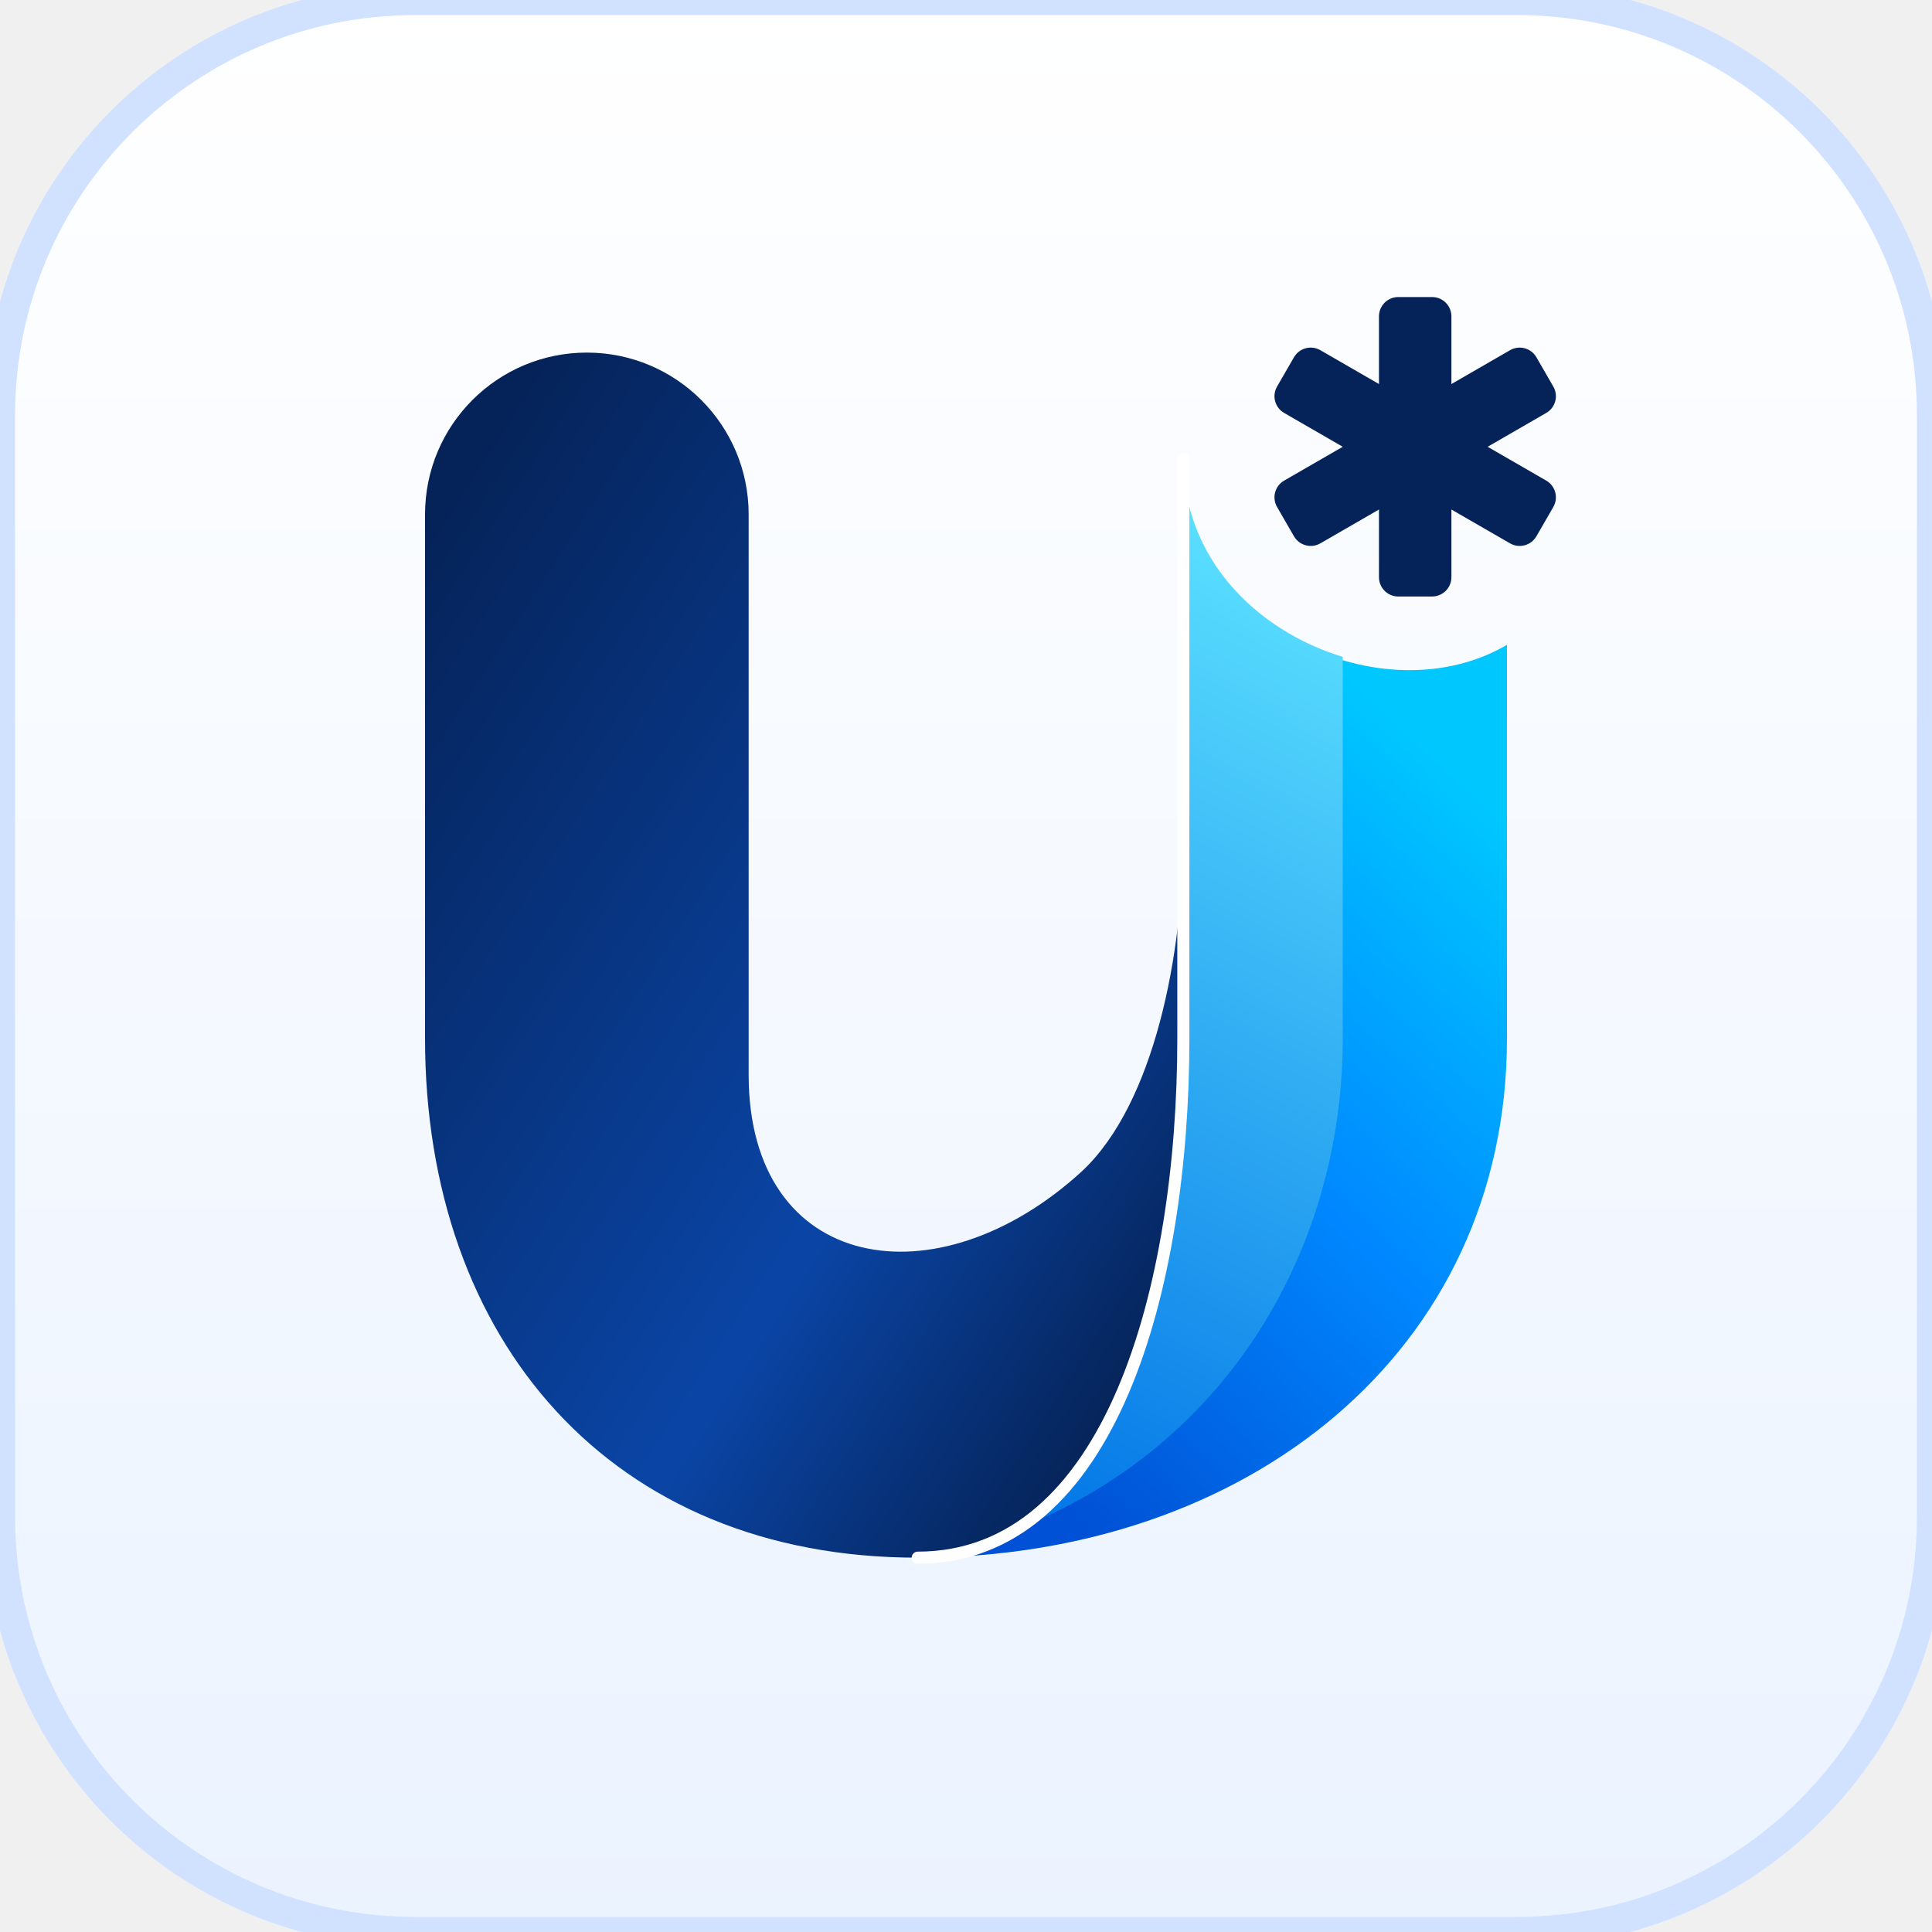
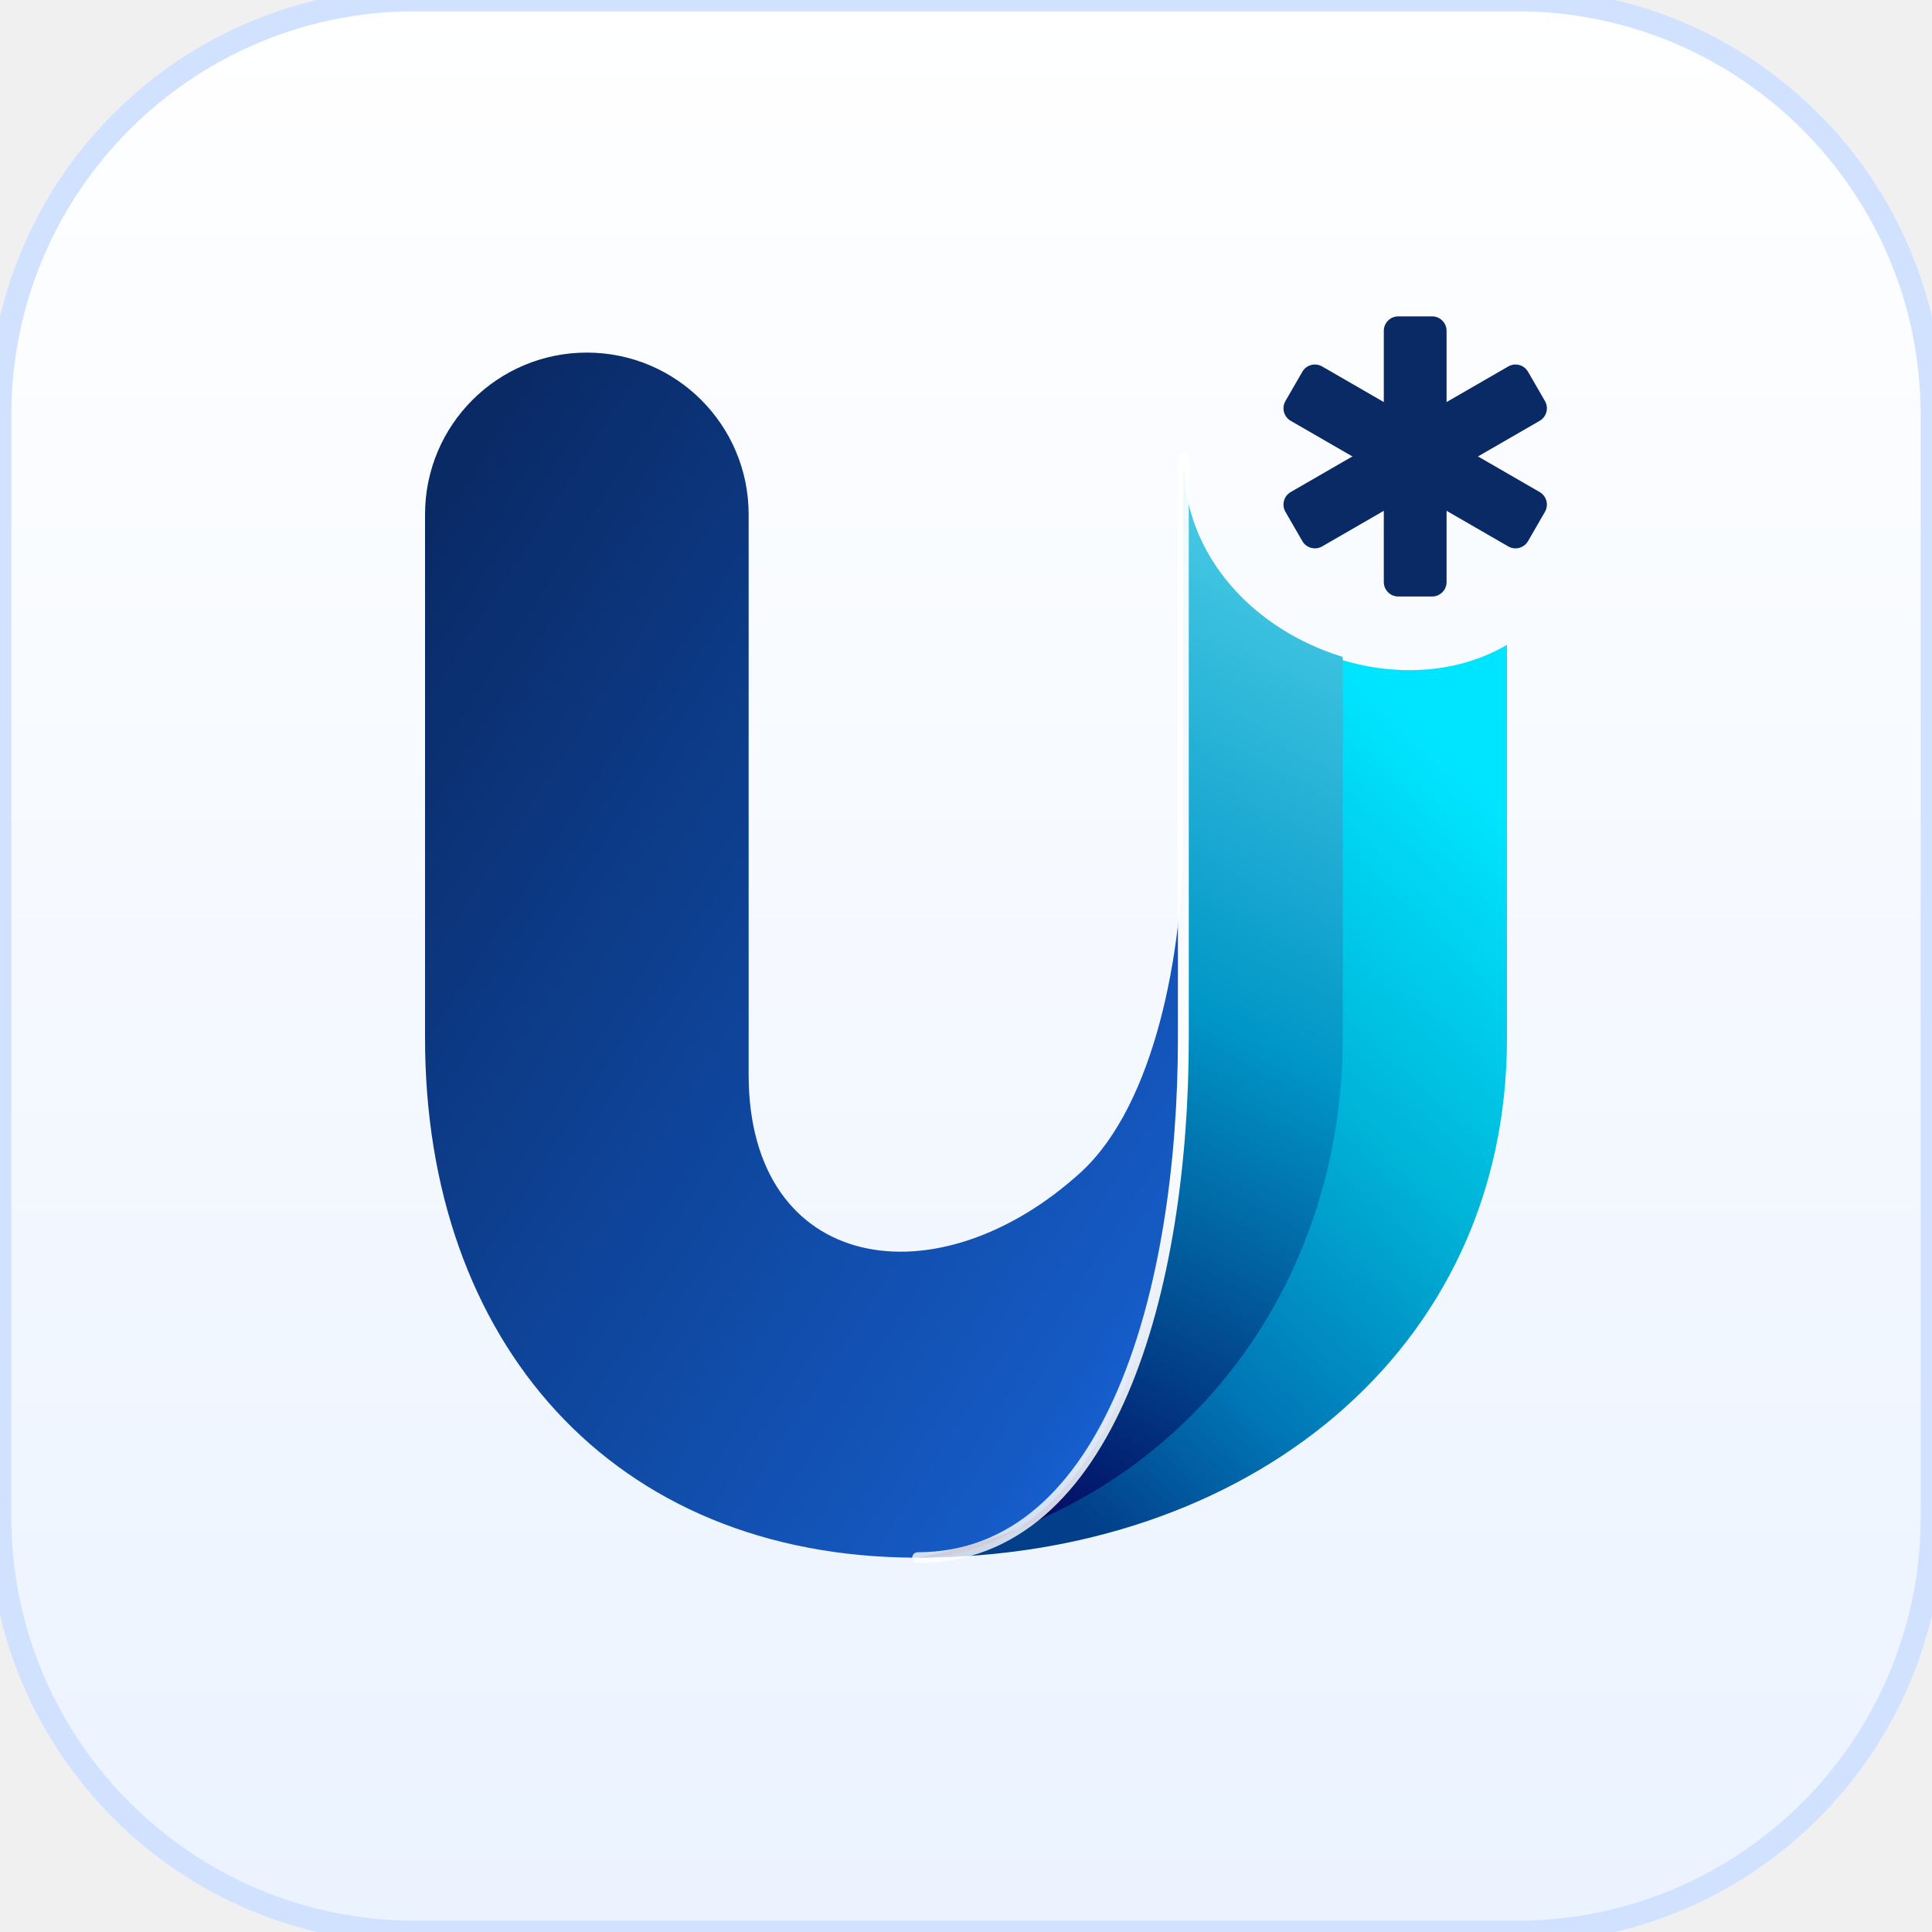
<svg xmlns="http://www.w3.org/2000/svg" viewBox="0 0 1024 1024" width="100%" height="100%">
  <defs>
    <linearGradient id="bgGradLight" x1="0%" y1="0%" x2="0%" y2="100%">
-       <stop offset="0%" stop-color="#FFFFFF" />
-       <stop offset="100%" stop-color="#EBF3FF" />
+       <stop offset="0%" stop-color="#ffffff" />
+       <stop offset="100%" stop-color="#ebf3ff" />
    </linearGradient>
-     <linearGradient id="leftStemDark" x1="0%" y1="15%" x2="90%" y2="95%">
-       <stop offset="0%" stop-color="#052359" />
-       <stop offset="60%" stop-color="#0A45A6" />
-       <stop offset="100%" stop-color="#04183D" />
+     <linearGradient id="leftStemLight" x1="0%" y1="15%" x2="90%" y2="95%">
+       <stop offset="0%" stop-color="#0a2a66" />
+       <stop offset="45%" stop-color="#0e4499" />
+       <stop offset="85%" stop-color="#155ac4" />
+       <stop offset="100%" stop-color="#1b6def" />
    </linearGradient>
-     <linearGradient id="rightStemVibrant" x1="65%" y1="15%" x2="25%" y2="95%">
-       <stop offset="0%" stop-color="#00C8FF" />
-       <stop offset="50%" stop-color="#0088FF" />
-       <stop offset="100%" stop-color="#0051D5" />
+     <linearGradient id="rightStemLight" x1="65%" y1="15%" x2="25%" y2="95%">
+       <stop offset="0%" stop-color="#00e5ff" />
+       <stop offset="40%" stop-color="#00b4d8" />
+       <stop offset="75%" stop-color="#0077b6" />
+       <stop offset="100%" stop-color="#023e8a" />
    </linearGradient>
-     <linearGradient id="innerBevelVibrant" x1="50%" y1="0%" x2="30%" y2="100%">
-       <stop offset="0%" stop-color="#5CE1FF" />
-       <stop offset="100%" stop-color="#0073E6" />
+     <linearGradient id="innerBevelLight" x1="50%" y1="0%" x2="30%" y2="100%">
+       <stop offset="0%" stop-color="#48cae4" />
+       <stop offset="45%" stop-color="#0096c7" />
+       <stop offset="100%" stop-color="#03045e" />
+     </linearGradient>
+     <linearGradient id="edgeHighlightLight" x1="0%" y1="0%" x2="0%" y2="100%">
+       <stop offset="0%" stop-color="#ffffff" stop-opacity="0.9" />
+       <stop offset="60%" stop-color="#ffffff" stop-opacity="1" />
+       <stop offset="100%" stop-color="#ffffff" stop-opacity="0.8" />
    </linearGradient>
  </defs>
-   <rect x="0" y="0" width="1024" height="1024" rx="220" fill="url(#bgGradLight)" stroke="#D0E2FF" stroke-width="16" />
+   <rect x="0" y="0" width="1024" height="1024" rx="220" fill="url(#bgGradLight)" stroke="#d0e2ff" stroke-width="12" />
  <g transform="translate(512, 512) scale(1.28) translate(-512, -525)">
-     <path d="M 288 338 A 67 67 0 0 1 422 338 L 422 570 C 422 652 500 665 560 610 C 590 582 602 520 602 470 L 650 580 C 630 695 570 770 492 770 C 365 770 288 680 288 555 Z" fill="url(#leftStemDark)" />
-     <path d="M 492 770 C 572 770 602 658 602 555 L 602 315 C 602 385 685 422 736 392 L 736 555 C 736 685 628 770 492 770 Z" fill="url(#rightStemVibrant)" />
-     <path d="M 492 770 C 572 770 602 658 602 555 L 602 315 C 602 356 632 386 668 397 L 668 555 C 668 655 605 748 492 770 Z" fill="url(#innerBevelVibrant)" />
-     <path d="M 492 770 C 572 770 602 658 602 555 L 602 315" fill="none" stroke="#FFFFFF" stroke-width="5" stroke-linecap="round" />
-     <g transform="translate(698, 310)" fill="#052359">
-       <rect x="-15" y="-62" width="30" height="124" rx="8" />
-       <rect x="-15" y="-62" width="30" height="124" rx="8" transform="rotate(60)" />
-       <rect x="-15" y="-62" width="30" height="124" rx="8" transform="rotate(120)" />
+     <path d="M 288 338              A 67 67 0 0 1 422 338              L 422 570              C 422 652 500 665 560 610              C 590 582 602 520 602 470              L 650 580              C 630 695 570 770 492 770              C 365 770 288 680 288 555              Z" fill="url(#leftStemLight)" />
+     <path d="M 492 770              C 572 770 602 658 602 555              L 602 315              C 602 385 685 422 736 392              L 736 555              C 736 685 628 770 492 770              Z" fill="url(#rightStemLight)" />
+     <path d="M 492 770              C 572 770 602 658 602 555              L 602 315              C 602 356 632 386 668 397              L 668 555              C 668 655 605 748 492 770              Z" fill="url(#innerBevelLight)" />
+     <path d="M 492 770              C 572 770 602 658 602 555              L 602 315" fill="none" stroke="url(#edgeHighlightLight)" stroke-width="4.5" stroke-linecap="round" />
+     <g transform="translate(698, 314)" fill="#0a2a66">
+       <rect x="-13" y="-58" width="26" height="116" rx="6" />
+       <rect x="-13" y="-58" width="26" height="116" rx="6" transform="rotate(60)" />
+       <rect x="-13" y="-58" width="26" height="116" rx="6" transform="rotate(120)" />
    </g>
  </g>
</svg>
